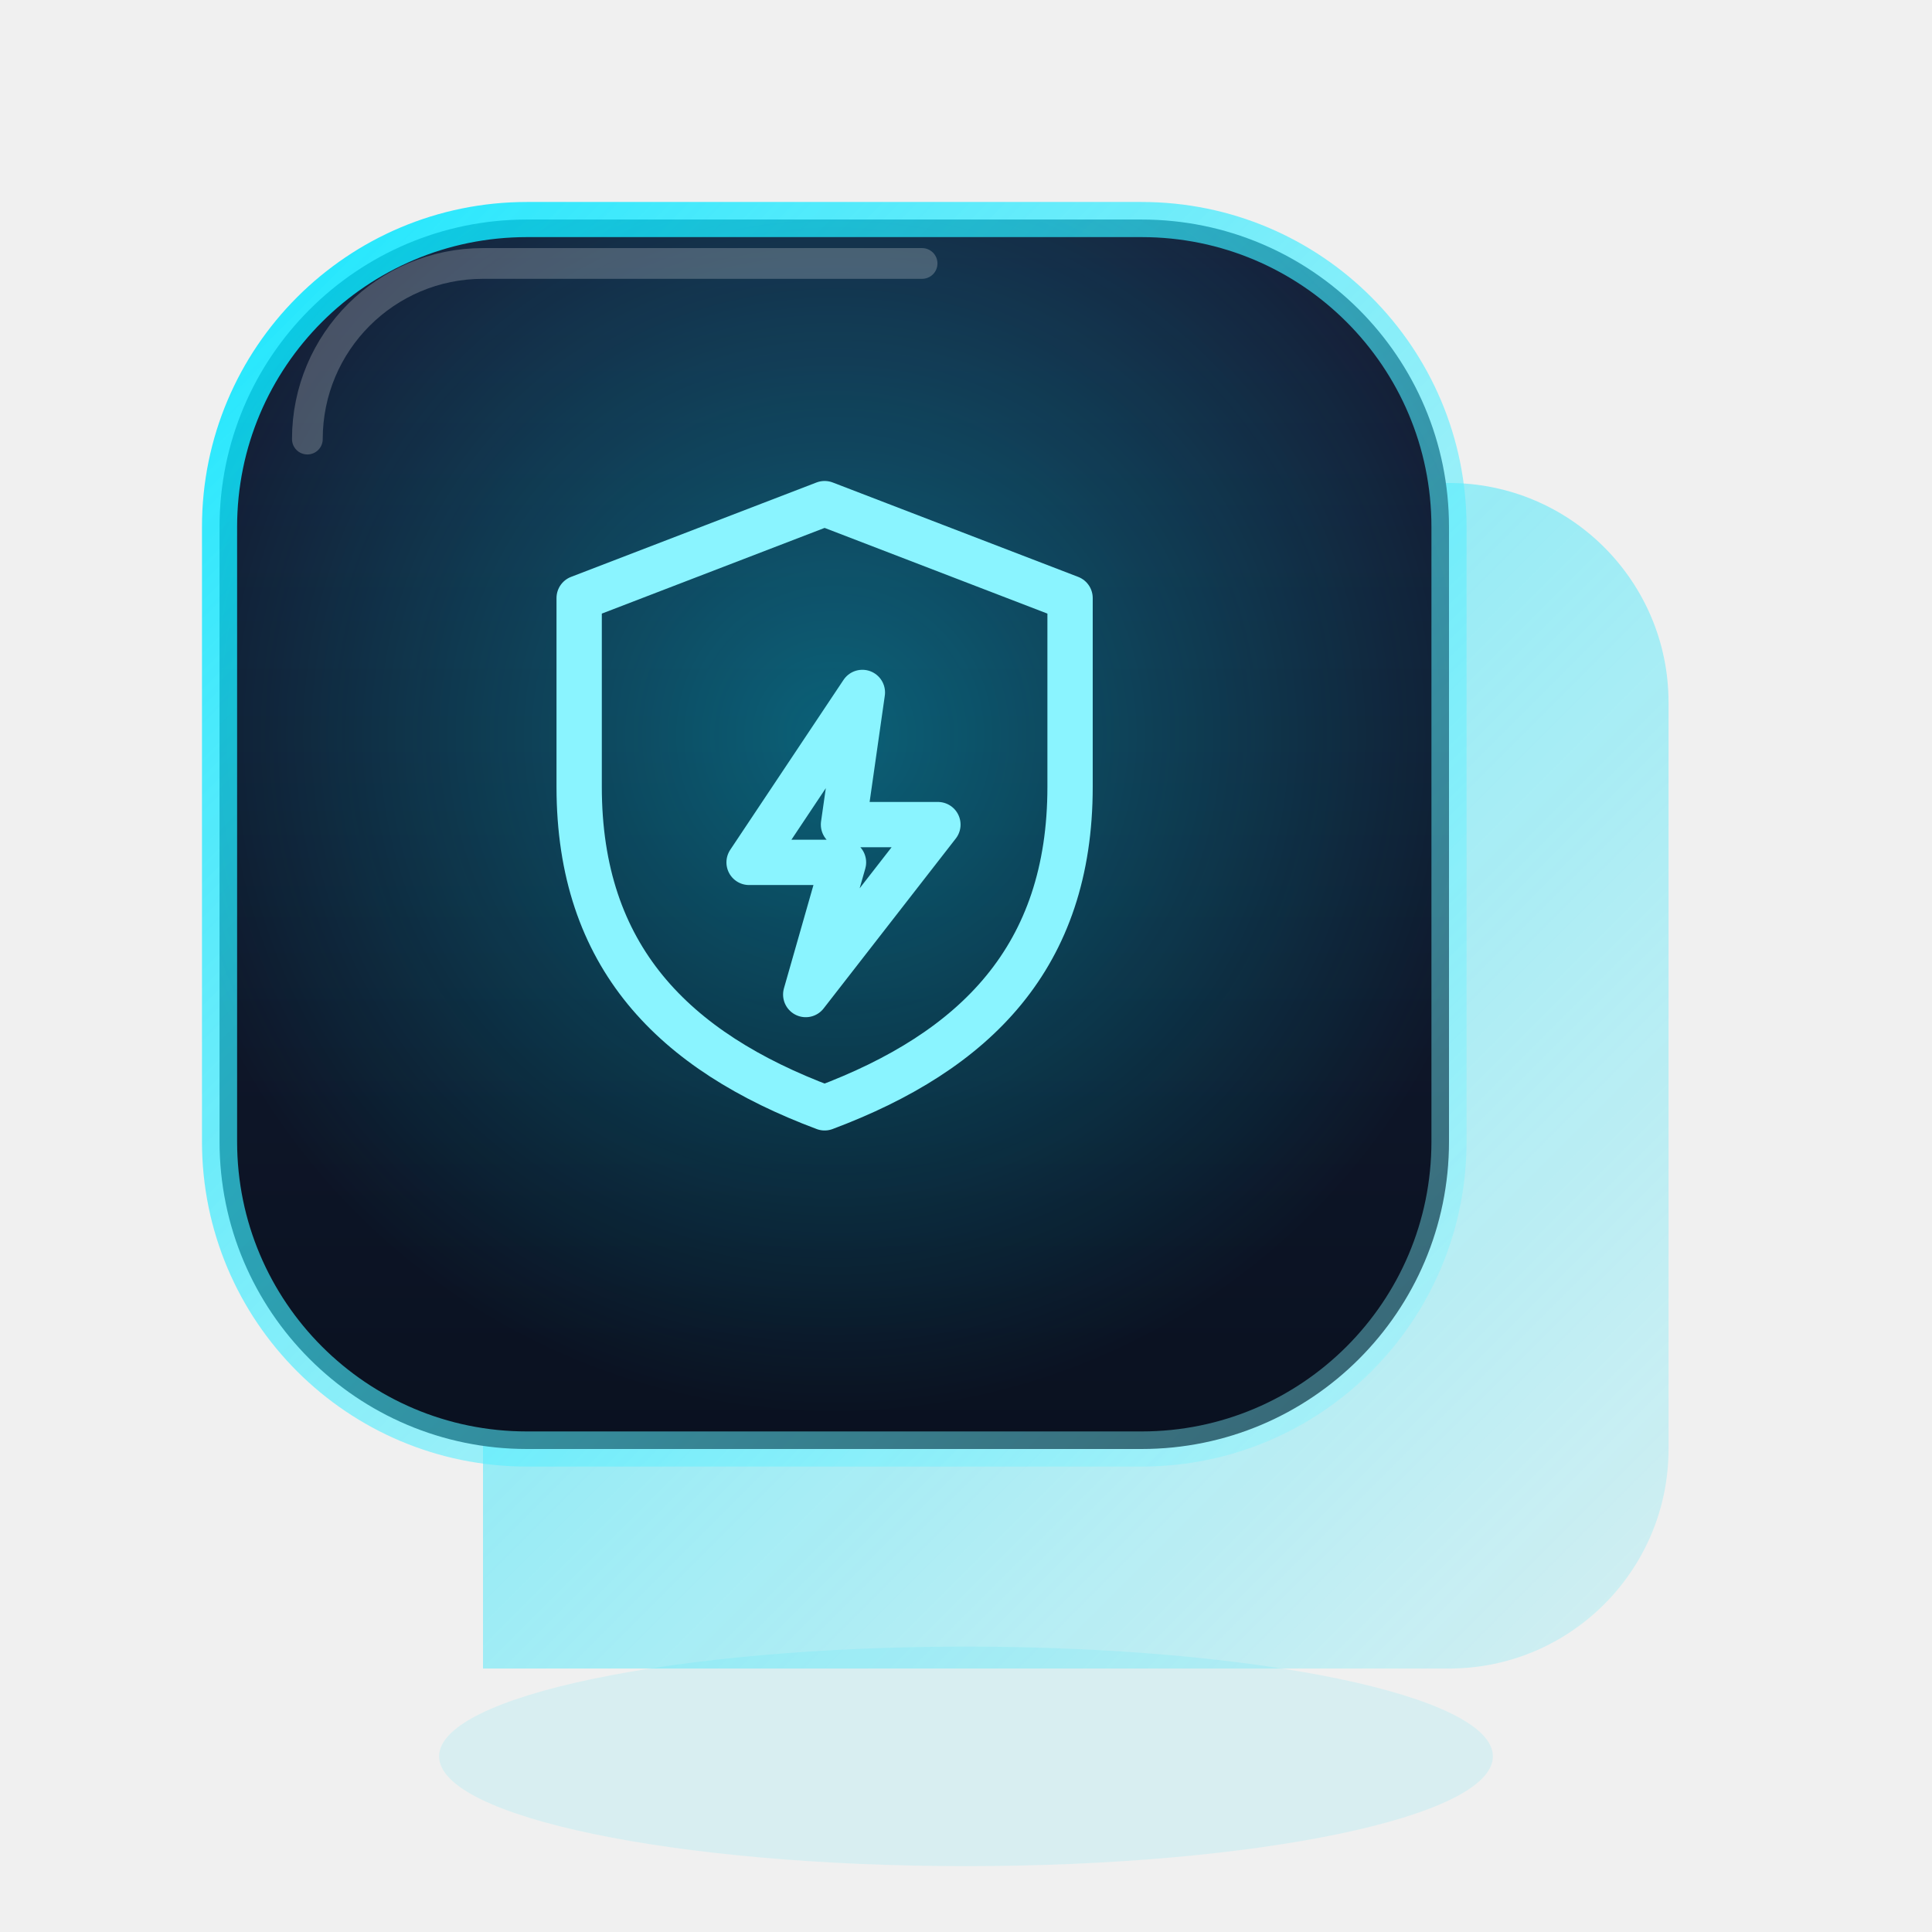
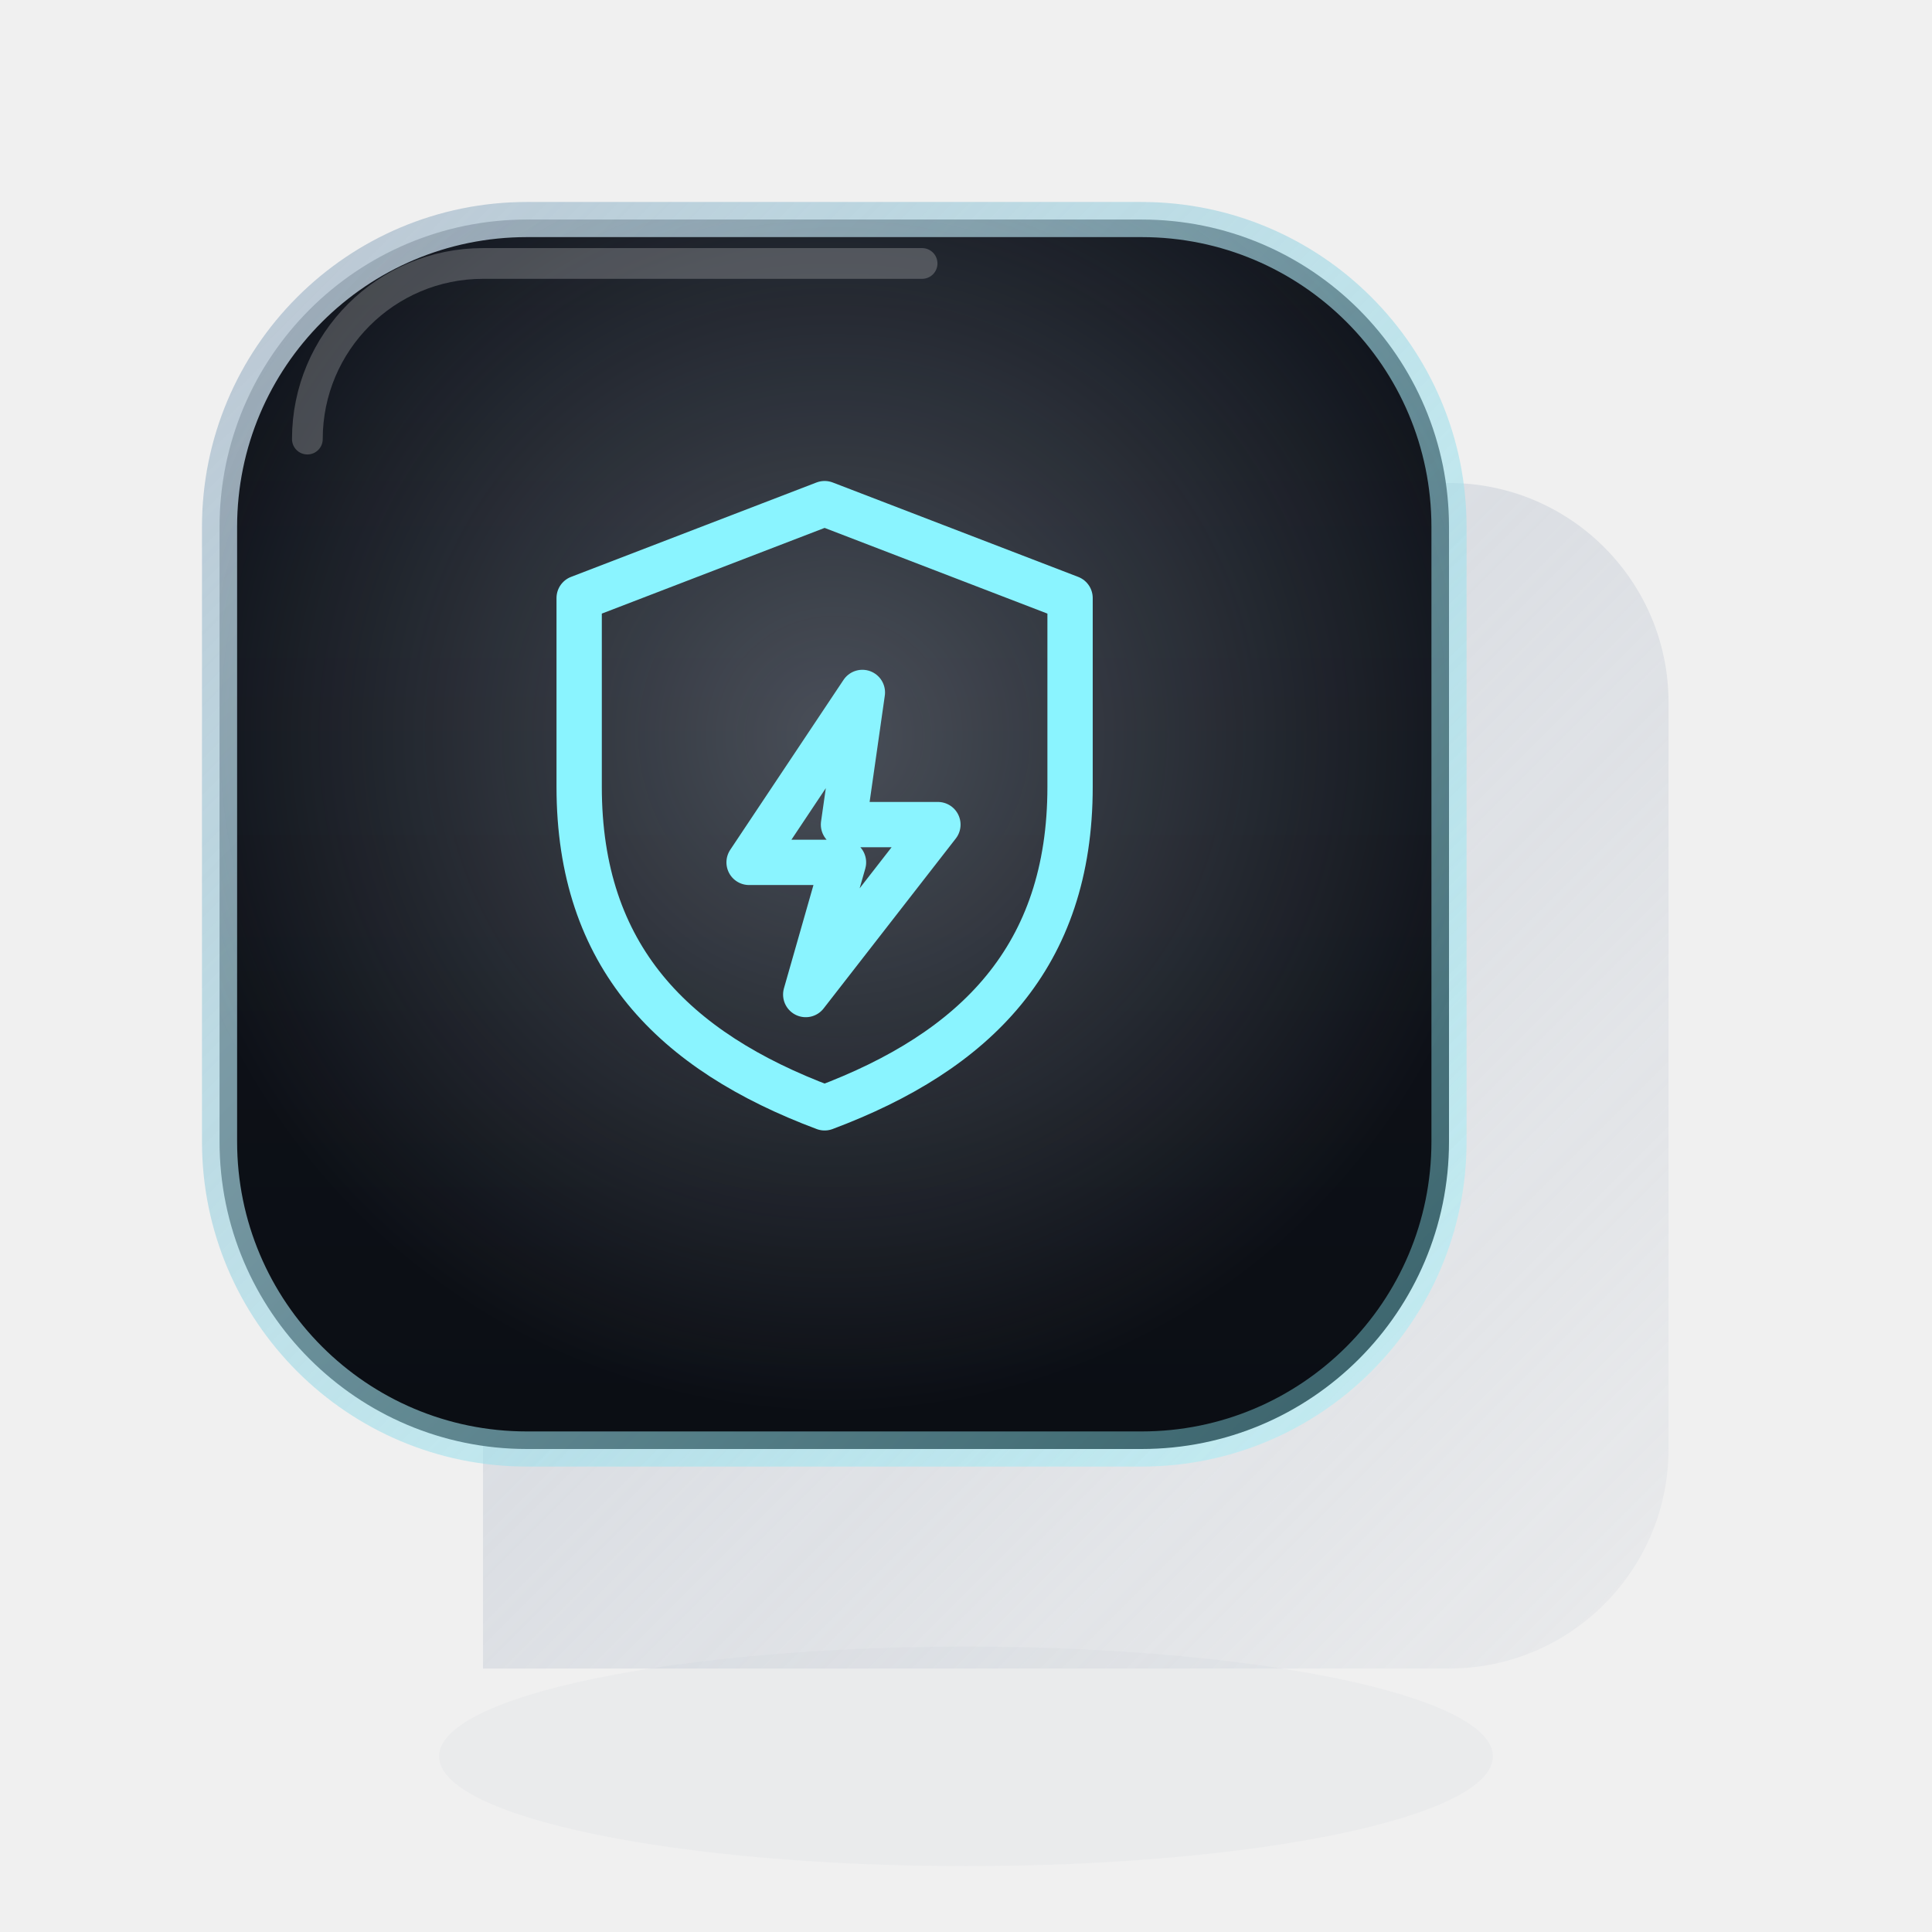
<svg xmlns="http://www.w3.org/2000/svg" viewBox="0 0 88 88" width="88" height="88" role="img" aria-label="Product 14 icon">
  <defs>
    <linearGradient id="f14" x1="0" y1="0" x2="0" y2="1">
-       <stop offset="0%" stop-color="#16203a" />
-       <stop offset="100%" stop-color="#0a1120" />
+       <stop offset="0%" stop-color="#11151d" />
+       <stop offset="100%" stop-color="#0b0e14" />
    </linearGradient>
    <linearGradient id="e14" x1="0" y1="0" x2="1" y2="1">
-       <stop offset="0%" stop-color="#00e5ff" stop-opacity="0.55" />
-       <stop offset="100%" stop-color="#00e5ff" stop-opacity="0.12" />
+       <stop offset="0%" stop-color="#b7c0ce" stop-opacity="0.55" />
+       <stop offset="100%" stop-color="#b7c0ce" stop-opacity="0.12" />
    </linearGradient>
    <linearGradient id="s14" x1="0" y1="0" x2="1" y2="1">
-       <stop offset="0%" stop-color="#00e5ff" stop-opacity="0.9" />
+       <stop offset="0%" stop-color="#b7c0ce" stop-opacity="0.9" />
      <stop offset="100%" stop-color="#8af4ff" stop-opacity="0.35" />
    </linearGradient>
    <radialGradient id="g14" cx="50%" cy="42%" r="55%">
-       <stop offset="0%" stop-color="#00e5ff" stop-opacity="0.35" />
-       <stop offset="100%" stop-color="#00e5ff" stop-opacity="0" />
+       <stop offset="0%" stop-color="#b7c0ce" stop-opacity="0.35" />
+       <stop offset="100%" stop-color="#b7c0ce" stop-opacity="0" />
    </radialGradient>
  </defs>
-   <ellipse cx="44" cy="80" rx="24" ry="5" fill="#00e5ff" opacity="0.10">
+   <ellipse cx="44" cy="80" rx="24" ry="5" fill="#b7c0ce" opacity="0.10">
    <animate attributeName="rx" values="24;20;24" dur="5s" repeatCount="indefinite" />
    <animate attributeName="opacity" values="0.10;0.05;0.10" dur="5s" repeatCount="indefinite" />
  </ellipse>
  <g>
    <animateTransform attributeName="transform" type="translate" values="0 0; 0 -4; 0 0" dur="5s" repeatCount="indefinite" calcMode="spline" keySplines="0.4 0 0.6 1; 0.4 0 0.6 1" keyTimes="0;0.5;1" />
    <path d="M22 22h44a10 10 0 0 1 10 10v34a10 10 0 0 1-10 10H22z" fill="url(#e14)" />
    <rect x="10" y="10" width="56" height="56" rx="14" fill="url(#f14)" stroke="url(#s14)" stroke-width="1.6" />
    <rect x="10" y="10" width="56" height="56" rx="14" fill="url(#g14)" />
    <g transform="translate(-2,-2) scale(0.86) translate(6,6)" fill="none" stroke="#8af4ff" stroke-width="2.4" stroke-linecap="round" stroke-linejoin="round">
      <path d="M40 23l13 5v10c0 9-5 14-13 17-8-3-13-8-13-17V28z" />
      <path d="M42 33l-6 9h5l-2 7 7-9h-5z" />
    </g>
    <path d="M14 20a8 8 0 0 1 8-8h20" fill="none" stroke="#ffffff" stroke-opacity="0.22" stroke-width="1.4" stroke-linecap="round" />
  </g>
</svg>
